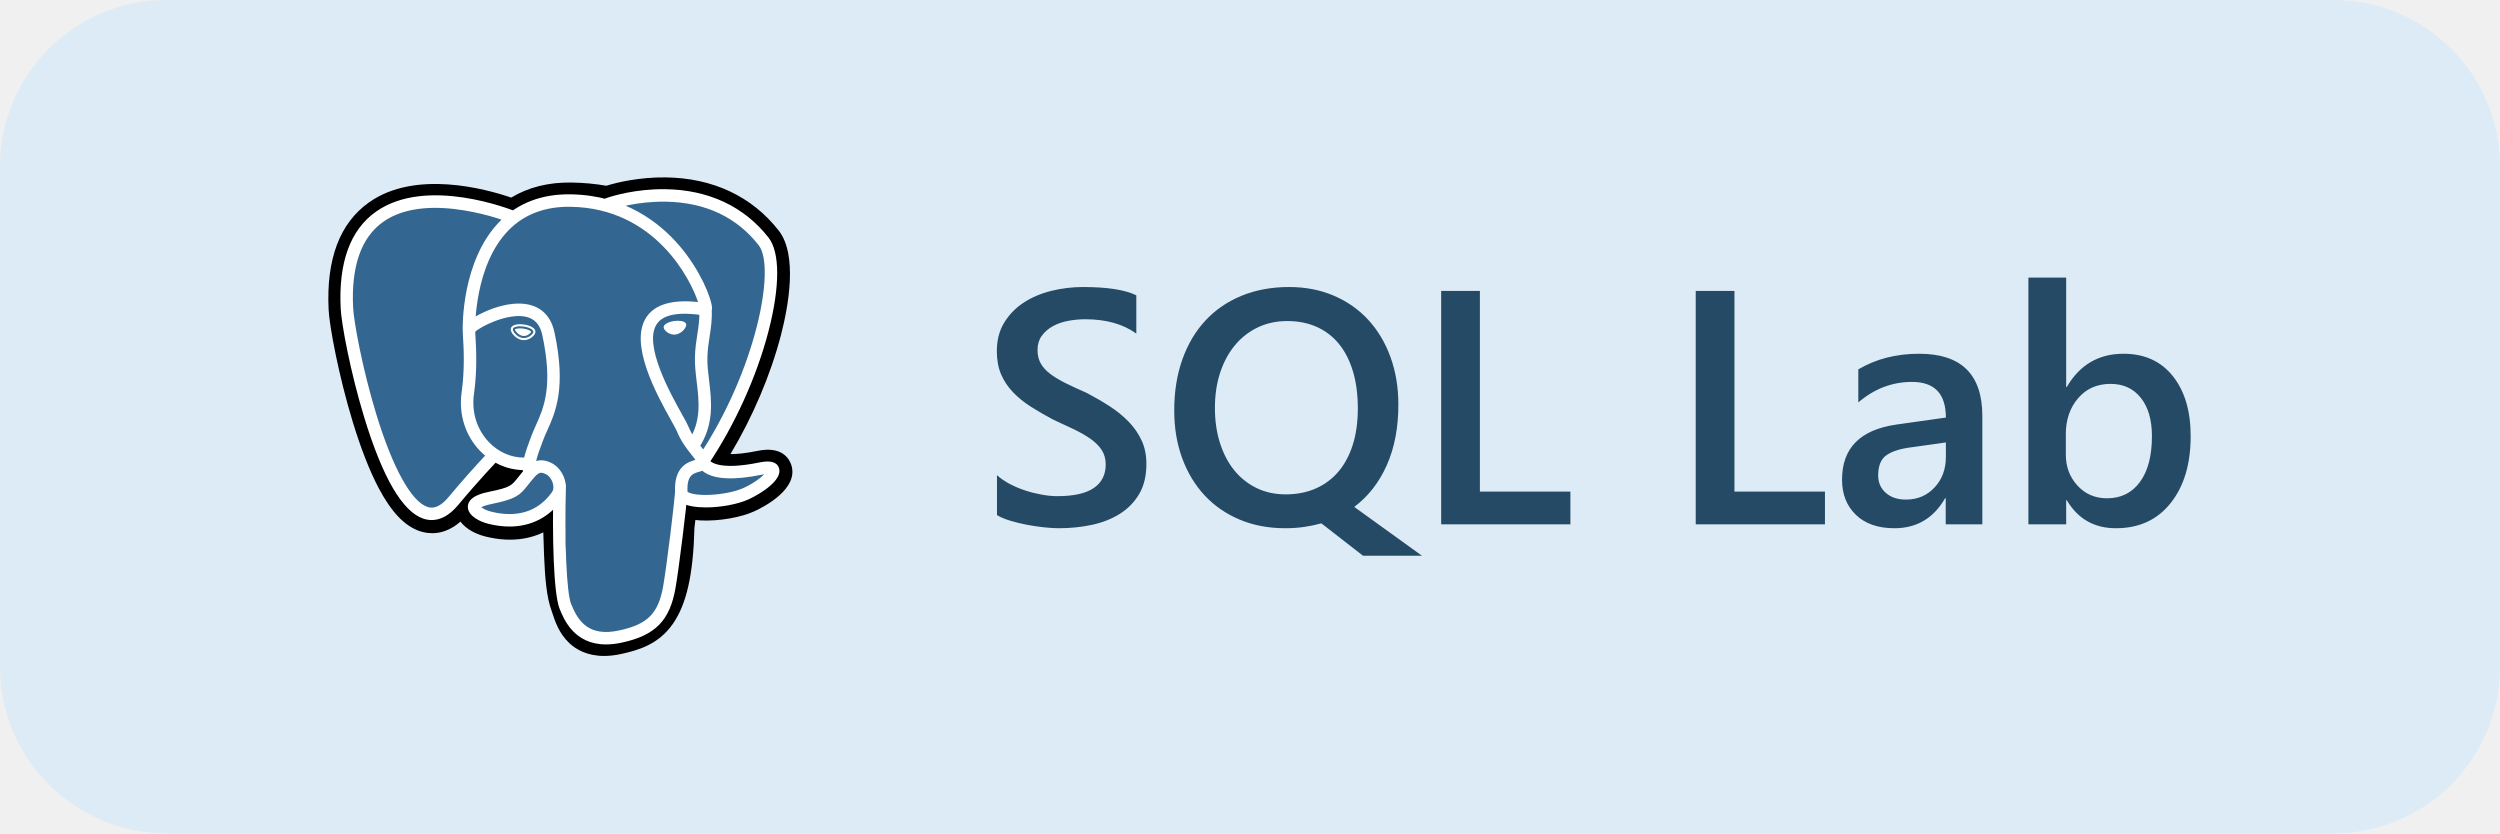
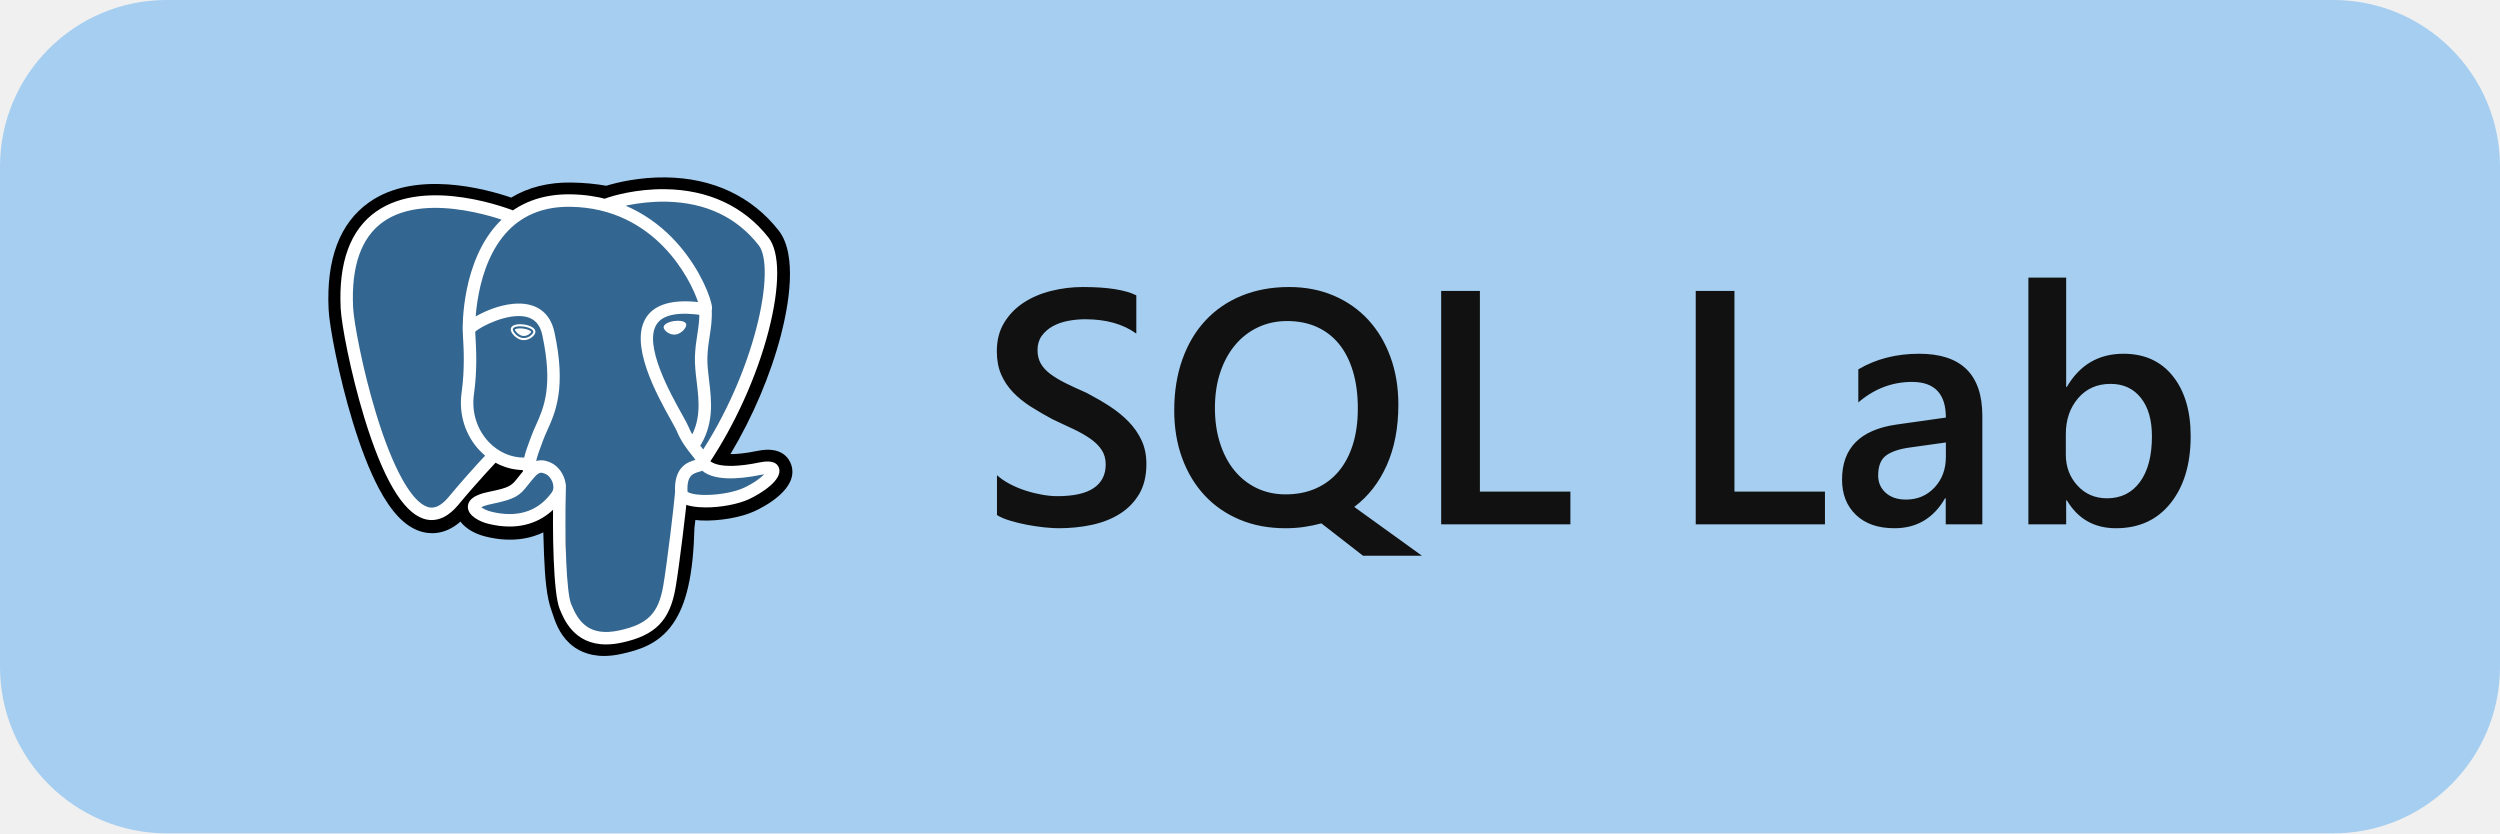
<svg xmlns="http://www.w3.org/2000/svg" width="120" height="40" viewBox="0 0 120 40" role="img" aria-labelledby="title desc">
-   <rect width="120" height="40" rx="8" fill="#dcebf5" />
+   <rect width="120" height="40" rx="8" fill="#a5cef0" />
  <g transform="translate(14.848 8) scale(.1875)">
    <path d="M93.809 92.112c.785-6.533.55-7.492 5.416-6.433l1.235.108c3.742.17 8.637-.602 11.513-1.938 6.191-2.873 9.861-7.668 3.758-6.409-13.924 2.873-14.881-1.842-14.881-1.842 14.703-21.815 20.849-49.508 15.543-56.287-14.47-18.489-39.517-9.746-39.936-9.52l-.134.025c-2.751-.571-5.83-.912-9.289-.968-6.301-.104-11.082 1.652-14.709 4.402 0 0-44.683-18.409-42.604 23.151.442 8.841 12.672 66.898 27.26 49.362 5.332-6.412 10.484-11.834 10.484-11.834 2.558 1.699 5.622 2.567 8.834 2.255l.249-.212c-.078.796-.044 1.575.099 2.497-3.757 4.199-2.653 4.936-10.166 6.482-7.602 1.566-3.136 4.355-.221 5.084 3.535.884 11.712 2.136 17.238-5.598l-.22.882c1.474 1.18 1.375 8.477 1.583 13.69.209 5.214.558 10.079 1.621 12.948 1.063 2.868 2.317 10.256 12.191 8.14 8.252-1.764 14.561-4.309 15.136-27.985" />
    <path d="M75.458 125.256c-4.367 0-7.211-1.689-8.938-3.32-2.607-2.46-3.641-5.629-4.259-7.522l-.267-.79c-1.244-3.358-1.666-8.193-1.916-14.419-.038-.935-.064-1.898-.093-2.919-.021-.747-.047-1.684-.085-2.664a18.8 18.8 0 01-4.962 1.568c-3.079.526-6.389.356-9.84-.507-2.435-.609-4.965-1.871-6.407-3.82-4.203 3.681-8.212 3.182-10.396 2.453-3.853-1.285-7.301-4.896-10.542-11.037-2.309-4.375-4.542-10.075-6.638-16.943-3.65-11.96-5.969-24.557-6.175-28.693C4.292 23.698 7.777 14.44 15.296 9.129 27.157.751 45.128 5.678 51.68 7.915c4.402-2.653 9.581-3.944 15.433-3.851 3.143.051 6.136.327 8.916.823 2.9-.912 8.628-2.221 15.185-2.139 12.081.144 22.092 4.852 28.949 13.615 4.894 6.252 2.474 19.381.597 26.651-2.642 10.226-7.271 21.102-12.957 30.57 1.544.011 3.781-.174 6.961-.831 6.274-1.295 8.109 2.069 8.607 3.575 1.995 6.042-6.677 10.608-9.382 11.864-3.466 1.609-9.117 2.589-13.745 2.377l-.202-.013-1.216-.107-.12 1.014-.116.991c-.311 11.999-2.025 19.598-5.552 24.619-3.697 5.264-8.835 6.739-13.361 7.709-1.544.33-2.947.474-4.219.474zm-9.19-43.671c2.819 2.256 3.066 6.501 3.287 14.434.028.99.054 1.927.089 2.802.106 2.65.355 8.855 1.327 11.477.137.371.26.747.39 1.146 1.083 3.316 1.626 4.979 6.309 3.978 3.931-.843 5.952-1.599 7.534-3.851 2.299-3.274 3.585-9.86 3.821-19.575l4.783.116-4.75-.57.14-1.186c.455-3.91.783-6.734 3.396-8.602 2.097-1.498 4.486-1.353 6.389-1.01-2.091-1.58-2.669-3.433-2.823-4.193l-.399-1.965 1.121-1.663c6.457-9.58 11.781-21.354 14.609-32.304 2.906-11.251 2.02-17.226 1.134-18.356-11.729-14.987-32.068-8.799-34.192-8.097l-.359.194-1.8.335-.922-.191c-2.542-.528-5.366-.82-8.393-.869-4.756-.08-8.593 1.044-11.739 3.431l-2.183 1.655-2.533-1.043c-5.412-2.213-21.308-6.662-29.696-.721-4.656 3.298-6.777 9.76-6.305 19.207.156 3.119 2.275 14.926 5.771 26.377 4.831 15.825 9.221 21.082 11.054 21.693.32.108 1.15-.537 1.976-1.529a270.708 270.708 0 0110.694-12.07l2.77-2.915 3.349 2.225c1.35.897 2.839 1.406 4.368 1.502l7.987-6.812-1.157 11.808c-.026.265-.039.626.065 1.296l.348 2.238-1.51 1.688-.174.196 4.388 2.025 1.836-2.301z" />
    <path fill="#336791" d="M115.731 77.44c-13.925 2.873-14.882-1.842-14.882-1.842 14.703-21.816 20.849-49.51 15.545-56.287C101.924.823 76.875 9.566 76.457 9.793l-.135.024c-2.751-.571-5.83-.911-9.291-.967-6.301-.103-11.08 1.652-14.707 4.402 0 0-44.684-18.408-42.606 23.151.442 8.842 12.672 66.899 27.26 49.363 5.332-6.412 10.483-11.834 10.483-11.834 2.559 1.699 5.622 2.567 8.833 2.255l.25-.212c-.078.796-.042 1.575.1 2.497-3.758 4.199-2.654 4.936-10.167 6.482-7.602 1.566-3.136 4.355-.22 5.084 3.534.884 11.712 2.136 17.237-5.598l-.221.882c1.473 1.18 2.507 7.672 2.334 13.557-.174 5.885-.29 9.926.871 13.082 1.16 3.156 2.316 10.256 12.192 8.14 8.252-1.768 12.528-6.351 13.124-13.995.422-5.435 1.377-4.631 1.438-9.49l.767-2.3c.884-7.367.14-9.743 5.225-8.638l1.235.108c3.742.17 8.639-.602 11.514-1.938 6.19-2.871 9.861-7.667 3.758-6.408z" />
    <path fill="#fff" d="M75.957 122.307c-8.232 0-10.84-6.519-11.907-9.185-1.562-3.907-1.899-19.069-1.551-31.503a1.59 1.59 0 011.64-1.55 1.594 1.594 0 011.55 1.639c-.401 14.341.168 27.337 1.324 30.229 1.804 4.509 4.54 8.453 12.275 6.796 7.343-1.575 10.093-4.359 11.318-11.46.94-5.449 2.799-20.951 3.028-24.01a1.593 1.593 0 011.71-1.472 1.597 1.597 0 011.472 1.71c-.239 3.185-2.089 18.657-3.065 24.315-1.446 8.387-5.185 12.191-13.794 14.037-1.463.313-2.792.453-4 .454zM31.321 90.466a6.71 6.71 0 01-2.116-.35c-5.347-1.784-10.44-10.492-15.138-25.885-3.576-11.717-5.842-23.947-6.041-27.922-.589-11.784 2.445-20.121 9.02-24.778 13.007-9.216 34.888-.44 35.813-.062a1.596 1.596 0 01-1.207 2.955c-.211-.086-21.193-8.492-32.768-.285-5.622 3.986-8.203 11.392-7.672 22.011.167 3.349 2.284 15.285 5.906 27.149 4.194 13.742 8.967 22.413 13.096 23.79.648.216 2.62.873 5.439-2.517A245.272 245.272 0 0145.88 73.046a1.596 1.596 0 012.304 2.208c-.048.05-4.847 5.067-10.077 11.359-2.477 2.979-4.851 3.853-6.786 3.853zm69.429-13.445a1.596 1.596 0 01-1.322-2.487c14.863-22.055 20.08-48.704 15.612-54.414-5.624-7.186-13.565-10.939-23.604-11.156-7.433-.16-13.341 1.738-14.307 2.069l-.243.099c-.971.305-1.716-.227-1.997-.849a1.6 1.6 0 01.631-2.025c.046-.027.192-.089.429-.176l-.021.006.021-.007c1.641-.601 7.639-2.4 15.068-2.315 11.108.118 20.284 4.401 26.534 12.388 2.957 3.779 2.964 12.485.019 23.887-3.002 11.625-8.651 24.118-15.497 34.277-.306.457-.81.703-1.323.703zm.76 10.21c-2.538 0-4.813-.358-6.175-1.174-1.4-.839-1.667-1.979-1.702-2.584-.382-6.71 3.32-7.878 5.208-8.411-.263-.398-.637-.866-1.024-1.349-1.101-1.376-2.609-3.26-3.771-6.078-.182-.44-.752-1.463-1.412-2.648-3.579-6.418-11.026-19.773-6.242-26.612 2.214-3.165 6.623-4.411 13.119-3.716C97.6 28.837 88.5 10.625 66.907 10.271c-6.494-.108-11.82 1.889-15.822 5.93-8.96 9.049-8.636 25.422-8.631 25.586a1.595 1.595 0 11-3.19.084c-.02-.727-.354-17.909 9.554-27.916C53.455 9.272 59.559 6.96 66.96 7.081c13.814.227 22.706 7.25 27.732 13.101 5.479 6.377 8.165 13.411 8.386 15.759.165 1.746-1.088 2.095-1.341 2.147l-.576.013c-6.375-1.021-10.465-.312-12.156 2.104-3.639 5.201 3.406 17.834 6.414 23.229.768 1.376 1.322 2.371 1.576 2.985.988 2.396 2.277 4.006 3.312 5.3.911 1.138 1.7 2.125 1.982 3.283.131.23 1.99 2.98 13.021.703 2.765-.57 4.423-.083 4.93 1.45.997 3.015-4.597 6.532-7.694 7.97-2.775 1.29-7.204 2.106-11.036 2.106zm-4.696-4.021c.35.353 2.101.962 5.727.806 3.224-.138 6.624-.839 8.664-1.786 2.609-1.212 4.351-2.567 5.253-3.492l-.5.092c-7.053 1.456-12.042 1.262-14.828-.577a6.162 6.162 0 01-.54-.401c-.302.119-.581.197-.78.253-1.58.443-3.214.902-2.996 5.105zm-45.562 8.915c-1.752 0-3.596-.239-5.479-.71-1.951-.488-5.24-1.957-5.19-4.37.057-2.707 3.994-3.519 5.476-3.824 5.354-1.103 5.703-1.545 7.376-3.67.488-.619 1.095-1.39 1.923-2.314 1.229-1.376 2.572-2.073 3.992-2.073.989 0 1.8.335 2.336.558 1.708.708 3.133 2.42 3.719 4.467.529 1.847.276 3.625-.71 5.006-3.237 4.533-7.886 6.93-13.443 6.93zm-7.222-4.943c.481.372 1.445.869 2.518 1.137 1.631.408 3.213.615 4.705.615 4.546 0 8.196-1.882 10.847-5.594.553-.774.387-1.757.239-2.274-.31-1.083-1.08-2.068-1.873-2.397-.43-.178-.787-.314-1.115-.314-.176 0-.712 0-1.614 1.009a41.146 41.146 0 00-1.794 2.162c-2.084 2.646-3.039 3.544-9.239 4.821-1.513.31-2.289.626-2.674.835zm12.269-7.36a1.596 1.596 0 01-1.575-1.354 8.218 8.218 0 01-.08-.799c-4.064-.076-7.985-1.82-10.962-4.926-3.764-3.927-5.477-9.368-4.699-14.927.845-6.037.529-11.366.359-14.229-.047-.796-.081-1.371-.079-1.769.003-.505.013-1.844 4.489-4.113 1.592-.807 4.784-2.215 8.271-2.576 5.777-.597 9.585 1.976 10.725 7.246 3.077 14.228.244 20.521-1.825 25.117-.385.856-.749 1.664-1.04 2.447l-.257.69c-1.093 2.931-2.038 5.463-1.748 7.354a1.595 1.595 0 01-1.335 1.819l-.244.02zM42.464 42.26l.062 1.139c.176 2.974.504 8.508-.384 14.86-.641 4.585.759 9.06 3.843 12.276 2.437 2.542 5.644 3.945 8.94 3.945h.068c.369-1.555.982-3.197 1.642-4.966l.255-.686c.329-.884.714-1.74 1.122-2.646 1.991-4.424 4.47-9.931 1.615-23.132-.565-2.615-1.936-4.128-4.189-4.627-4.628-1.022-11.525 2.459-12.974 3.837zm9.63-.677c-.08.564 1.033 2.07 2.485 2.271 1.449.203 2.689-.975 2.768-1.539.079-.564-1.033-1.186-2.485-1.388-1.451-.202-2.691.092-2.768.656zm2.818 2.826l-.407-.028c-.9-.125-1.81-.692-2.433-1.518-.219-.29-.576-.852-.505-1.354.101-.736.999-1.177 2.4-1.177.313 0 .639.023.967.069.766.106 1.477.327 2.002.62.91.508.977 1.075.936 1.368-.112.813-1.405 2.02-2.96 2.02zm-2.289-2.732c.045.348.907 1.496 2.029 1.651l.261.018c1.036 0 1.81-.815 1.901-1.082-.096-.182-.762-.634-2.025-.81a5.823 5.823 0 00-.821-.059c-.812 0-1.243.183-1.345.282zm43.605-1.245c.079.564-1.033 2.07-2.484 2.272-1.45.202-2.691-.975-2.771-1.539-.076-.564 1.036-1.187 2.486-1.388 1.45-.203 2.689.092 2.769.655zm-2.819 2.56c-1.396 0-2.601-1.086-2.7-1.791-.115-.846 1.278-1.489 2.712-1.688.316-.044.629-.066.93-.066 1.238 0 2.058.363 2.14.949.053.379-.238.964-.739 1.492-.331.347-1.026.948-1.973 1.079l-.37.025zm.943-3.013c-.276 0-.564.021-.856.061-1.441.201-2.301.779-2.259 1.089.048.341.968 1.332 2.173 1.332l.297-.021c.787-.109 1.378-.623 1.66-.919.443-.465.619-.903.598-1.052-.028-.198-.56-.49-1.613-.49zm3.965 32.843a1.594 1.594 0 01-1.324-2.483c3.398-5.075 2.776-10.25 2.175-15.255-.257-2.132-.521-4.337-.453-6.453.07-2.177.347-3.973.614-5.71.317-2.058.617-4.002.493-6.31a1.595 1.595 0 113.186-.172c.142 2.638-.197 4.838-.525 6.967-.253 1.643-.515 3.342-.578 5.327-.061 1.874.178 3.864.431 5.97.64 5.322 1.365 11.354-2.691 17.411a1.596 1.596 0 01-1.328.708z" />
  </g>
-   <path id="label" fill="#244a65" d="M47.855 24.723L47.855 22.809C48.027 22.965 48.232 23.105 48.469 23.23C48.706 23.355 48.957 23.461 49.223 23.547C49.488 23.633 49.754 23.699 50.02 23.746C50.285 23.793 50.53 23.816 50.754 23.816C51.535 23.816 52.117 23.686 52.5 23.426C52.883 23.165 53.074 22.788 53.074 22.293C53.074 22.027 53.01 21.797 52.883 21.602C52.755 21.406 52.577 21.228 52.348 21.066C52.118 20.905 51.849 20.75 51.539 20.602C51.229 20.453 50.897 20.298 50.543 20.137C50.163 19.934 49.809 19.728 49.48 19.52C49.152 19.311 48.867 19.081 48.625 18.828C48.383 18.576 48.193 18.29 48.055 17.973C47.917 17.655 47.848 17.283 47.848 16.855C47.848 16.329 47.966 15.872 48.203 15.484C48.44 15.096 48.753 14.776 49.141 14.523C49.529 14.271 49.97 14.083 50.465 13.961C50.96 13.839 51.465 13.777 51.98 13.777C53.152 13.777 54.007 13.91 54.543 14.176L54.543 16.012C53.908 15.553 53.09 15.324 52.09 15.324C51.814 15.324 51.539 15.35 51.266 15.402C50.992 15.454 50.747 15.54 50.531 15.66C50.315 15.78 50.139 15.934 50.004 16.121C49.868 16.309 49.801 16.535 49.801 16.801C49.801 17.051 49.853 17.267 49.957 17.449C50.061 17.632 50.214 17.798 50.414 17.949C50.615 18.1 50.859 18.247 51.148 18.391C51.438 18.534 51.772 18.689 52.152 18.855C52.543 19.059 52.911 19.272 53.258 19.496C53.604 19.72 53.909 19.967 54.172 20.238C54.435 20.509 54.643 20.81 54.797 21.141C54.951 21.471 55.027 21.848 55.027 22.27C55.027 22.837 54.913 23.316 54.684 23.707C54.454 24.098 54.146 24.415 53.758 24.66C53.37 24.905 52.923 25.082 52.418 25.191C51.913 25.301 51.379 25.355 50.816 25.355C50.629 25.355 50.398 25.341 50.125 25.313C49.852 25.284 49.572 25.242 49.285 25.188C48.999 25.133 48.728 25.066 48.473 24.988C48.217 24.91 48.012 24.822 47.855 24.723ZM61.699 25.355C60.892 25.355 60.16 25.217 59.504 24.941C58.848 24.665 58.288 24.279 57.824 23.781C57.361 23.284 57.001 22.689 56.746 21.996C56.491 21.303 56.363 20.538 56.363 19.699C56.363 18.803 56.492 17.991 56.75 17.262C57.008 16.533 57.375 15.91 57.852 15.395C58.328 14.879 58.908 14.48 59.59 14.199C60.272 13.918 61.035 13.777 61.879 13.777C62.66 13.777 63.374 13.915 64.02 14.191C64.665 14.467 65.217 14.854 65.676 15.352C66.134 15.849 66.49 16.444 66.742 17.137C66.995 17.829 67.121 18.592 67.121 19.426C67.121 20.53 66.936 21.497 66.566 22.328C66.197 23.159 65.676 23.827 65.004 24.332L68.254 26.676L65.426 26.676L63.426 25.121C63.16 25.194 62.884 25.251 62.598 25.293C62.311 25.335 62.012 25.355 61.699 25.355ZM61.785 15.41C61.275 15.41 60.807 15.51 60.383 15.711C59.958 15.911 59.592 16.195 59.285 16.563C58.978 16.93 58.74 17.368 58.57 17.879C58.401 18.389 58.316 18.957 58.316 19.582C58.316 20.202 58.398 20.767 58.563 21.277C58.727 21.788 58.957 22.224 59.254 22.586C59.551 22.948 59.908 23.229 60.324 23.43C60.741 23.63 61.202 23.73 61.707 23.73C62.243 23.73 62.725 23.637 63.152 23.449C63.579 23.262 63.943 22.992 64.242 22.641C64.542 22.289 64.772 21.858 64.934 21.348C65.095 20.837 65.176 20.257 65.176 19.605C65.176 18.939 65.098 18.345 64.941 17.824C64.785 17.303 64.561 16.865 64.27 16.508C63.978 16.151 63.622 15.879 63.203 15.691C62.784 15.504 62.311 15.41 61.785 15.41ZM75.379 25.168L69.176 25.168L69.176 13.965L71.035 13.965L71.035 23.598L75.379 23.598ZM87.598 25.168L81.395 25.168L81.395 13.965L83.254 13.965L83.254 23.598L87.598 23.598ZM95.152 25.168L93.395 25.168L93.395 23.918L93.363 23.918C92.811 24.876 92.001 25.355 90.934 25.355C90.147 25.355 89.531 25.142 89.086 24.715C88.641 24.288 88.418 23.723 88.418 23.02C88.418 21.509 89.288 20.629 91.027 20.379L93.402 20.043C93.402 18.902 92.861 18.332 91.777 18.332C90.824 18.332 89.965 18.66 89.199 19.316L89.199 17.73C90.043 17.23 91.017 16.98 92.121 16.98C94.142 16.98 95.152 17.975 95.152 19.965ZM93.402 21.238L91.723 21.473C91.202 21.54 90.81 21.667 90.547 21.852C90.284 22.036 90.152 22.361 90.152 22.824C90.152 23.163 90.273 23.44 90.516 23.656C90.758 23.872 91.082 23.98 91.488 23.98C92.04 23.98 92.497 23.786 92.859 23.398C93.221 23.01 93.402 22.522 93.402 21.934ZM99.207 24.012L99.176 24.012L99.176 25.168L97.363 25.168L97.363 13.324L99.176 13.324L99.176 18.574L99.207 18.574C99.827 17.512 100.733 16.98 101.926 16.98C102.936 16.98 103.727 17.339 104.297 18.055C104.867 18.771 105.152 19.73 105.152 20.934C105.152 22.272 104.832 23.344 104.191 24.148C103.551 24.953 102.676 25.355 101.566 25.355C100.525 25.355 99.738 24.908 99.207 24.012ZM99.16 20.832L99.16 21.824C99.16 22.408 99.346 22.902 99.719 23.309C100.091 23.715 100.564 23.918 101.137 23.918C101.809 23.918 102.336 23.656 102.719 23.133C103.102 22.609 103.293 21.879 103.293 20.941C103.293 20.155 103.115 19.539 102.758 19.094C102.401 18.648 101.918 18.426 101.309 18.426C100.663 18.426 100.143 18.655 99.75 19.113C99.357 19.572 99.16 20.145 99.16 20.832Z" />
+   <path id="label" fill="#111111" d="M47.855 24.723L47.855 22.809C48.027 22.965 48.232 23.105 48.469 23.23C48.706 23.355 48.957 23.461 49.223 23.547C49.488 23.633 49.754 23.699 50.02 23.746C50.285 23.793 50.53 23.816 50.754 23.816C51.535 23.816 52.117 23.686 52.5 23.426C52.883 23.165 53.074 22.788 53.074 22.293C53.074 22.027 53.01 21.797 52.883 21.602C52.755 21.406 52.577 21.228 52.348 21.066C52.118 20.905 51.849 20.75 51.539 20.602C51.229 20.453 50.897 20.298 50.543 20.137C50.163 19.934 49.809 19.728 49.48 19.52C49.152 19.311 48.867 19.081 48.625 18.828C48.383 18.576 48.193 18.29 48.055 17.973C47.917 17.655 47.848 17.283 47.848 16.855C47.848 16.329 47.966 15.872 48.203 15.484C48.44 15.096 48.753 14.776 49.141 14.523C49.529 14.271 49.97 14.083 50.465 13.961C50.96 13.839 51.465 13.777 51.98 13.777C53.152 13.777 54.007 13.91 54.543 14.176L54.543 16.012C53.908 15.553 53.09 15.324 52.09 15.324C51.814 15.324 51.539 15.35 51.266 15.402C50.992 15.454 50.747 15.54 50.531 15.66C50.315 15.78 50.139 15.934 50.004 16.121C49.868 16.309 49.801 16.535 49.801 16.801C49.801 17.051 49.853 17.267 49.957 17.449C50.061 17.632 50.214 17.798 50.414 17.949C50.615 18.1 50.859 18.247 51.148 18.391C51.438 18.534 51.772 18.689 52.152 18.855C52.543 19.059 52.911 19.272 53.258 19.496C53.604 19.72 53.909 19.967 54.172 20.238C54.435 20.509 54.643 20.81 54.797 21.141C54.951 21.471 55.027 21.848 55.027 22.27C55.027 22.837 54.913 23.316 54.684 23.707C54.454 24.098 54.146 24.415 53.758 24.66C53.37 24.905 52.923 25.082 52.418 25.191C51.913 25.301 51.379 25.355 50.816 25.355C50.629 25.355 50.398 25.341 50.125 25.313C49.852 25.284 49.572 25.242 49.285 25.188C48.999 25.133 48.728 25.066 48.473 24.988C48.217 24.91 48.012 24.822 47.855 24.723ZM61.699 25.355C60.892 25.355 60.16 25.217 59.504 24.941C58.848 24.665 58.288 24.279 57.824 23.781C57.361 23.284 57.001 22.689 56.746 21.996C56.491 21.303 56.363 20.538 56.363 19.699C56.363 18.803 56.492 17.991 56.75 17.262C57.008 16.533 57.375 15.91 57.852 15.395C58.328 14.879 58.908 14.48 59.59 14.199C60.272 13.918 61.035 13.777 61.879 13.777C62.66 13.777 63.374 13.915 64.02 14.191C64.665 14.467 65.217 14.854 65.676 15.352C66.134 15.849 66.49 16.444 66.742 17.137C66.995 17.829 67.121 18.592 67.121 19.426C67.121 20.53 66.936 21.497 66.566 22.328C66.197 23.159 65.676 23.827 65.004 24.332L68.254 26.676L65.426 26.676L63.426 25.121C63.16 25.194 62.884 25.251 62.598 25.293C62.311 25.335 62.012 25.355 61.699 25.355ZM61.785 15.41C61.275 15.41 60.807 15.51 60.383 15.711C59.958 15.911 59.592 16.195 59.285 16.563C58.978 16.93 58.74 17.368 58.57 17.879C58.401 18.389 58.316 18.957 58.316 19.582C58.316 20.202 58.398 20.767 58.563 21.277C58.727 21.788 58.957 22.224 59.254 22.586C59.551 22.948 59.908 23.229 60.324 23.43C60.741 23.63 61.202 23.73 61.707 23.73C62.243 23.73 62.725 23.637 63.152 23.449C63.579 23.262 63.943 22.992 64.242 22.641C64.542 22.289 64.772 21.858 64.934 21.348C65.095 20.837 65.176 20.257 65.176 19.605C65.176 18.939 65.098 18.345 64.941 17.824C64.785 17.303 64.561 16.865 64.27 16.508C63.978 16.151 63.622 15.879 63.203 15.691C62.784 15.504 62.311 15.41 61.785 15.41ZM75.379 25.168L69.176 25.168L69.176 13.965L71.035 13.965L71.035 23.598L75.379 23.598ZM87.598 25.168L81.395 25.168L81.395 13.965L83.254 13.965L83.254 23.598L87.598 23.598ZM95.152 25.168L93.395 25.168L93.395 23.918L93.363 23.918C92.811 24.876 92.001 25.355 90.934 25.355C90.147 25.355 89.531 25.142 89.086 24.715C88.641 24.288 88.418 23.723 88.418 23.02C88.418 21.509 89.288 20.629 91.027 20.379L93.402 20.043C93.402 18.902 92.861 18.332 91.777 18.332C90.824 18.332 89.965 18.66 89.199 19.316L89.199 17.73C90.043 17.23 91.017 16.98 92.121 16.98C94.142 16.98 95.152 17.975 95.152 19.965ZM93.402 21.238L91.723 21.473C91.202 21.54 90.81 21.667 90.547 21.852C90.284 22.036 90.152 22.361 90.152 22.824C90.152 23.163 90.273 23.44 90.516 23.656C90.758 23.872 91.082 23.98 91.488 23.98C92.04 23.98 92.497 23.786 92.859 23.398C93.221 23.01 93.402 22.522 93.402 21.934ZM99.207 24.012L99.176 24.012L99.176 25.168L97.363 25.168L97.363 13.324L99.176 13.324L99.176 18.574L99.207 18.574C99.827 17.512 100.733 16.98 101.926 16.98C102.936 16.98 103.727 17.339 104.297 18.055C104.867 18.771 105.152 19.73 105.152 20.934C105.152 22.272 104.832 23.344 104.191 24.148C103.551 24.953 102.676 25.355 101.566 25.355C100.525 25.355 99.738 24.908 99.207 24.012ZM99.16 20.832L99.16 21.824C99.16 22.408 99.346 22.902 99.719 23.309C100.091 23.715 100.564 23.918 101.137 23.918C101.809 23.918 102.336 23.656 102.719 23.133C103.102 22.609 103.293 21.879 103.293 20.941C103.293 20.155 103.115 19.539 102.758 19.094C102.401 18.648 101.918 18.426 101.309 18.426C100.663 18.426 100.143 18.655 99.75 19.113C99.357 19.572 99.16 20.145 99.16 20.832Z" />
</svg>
